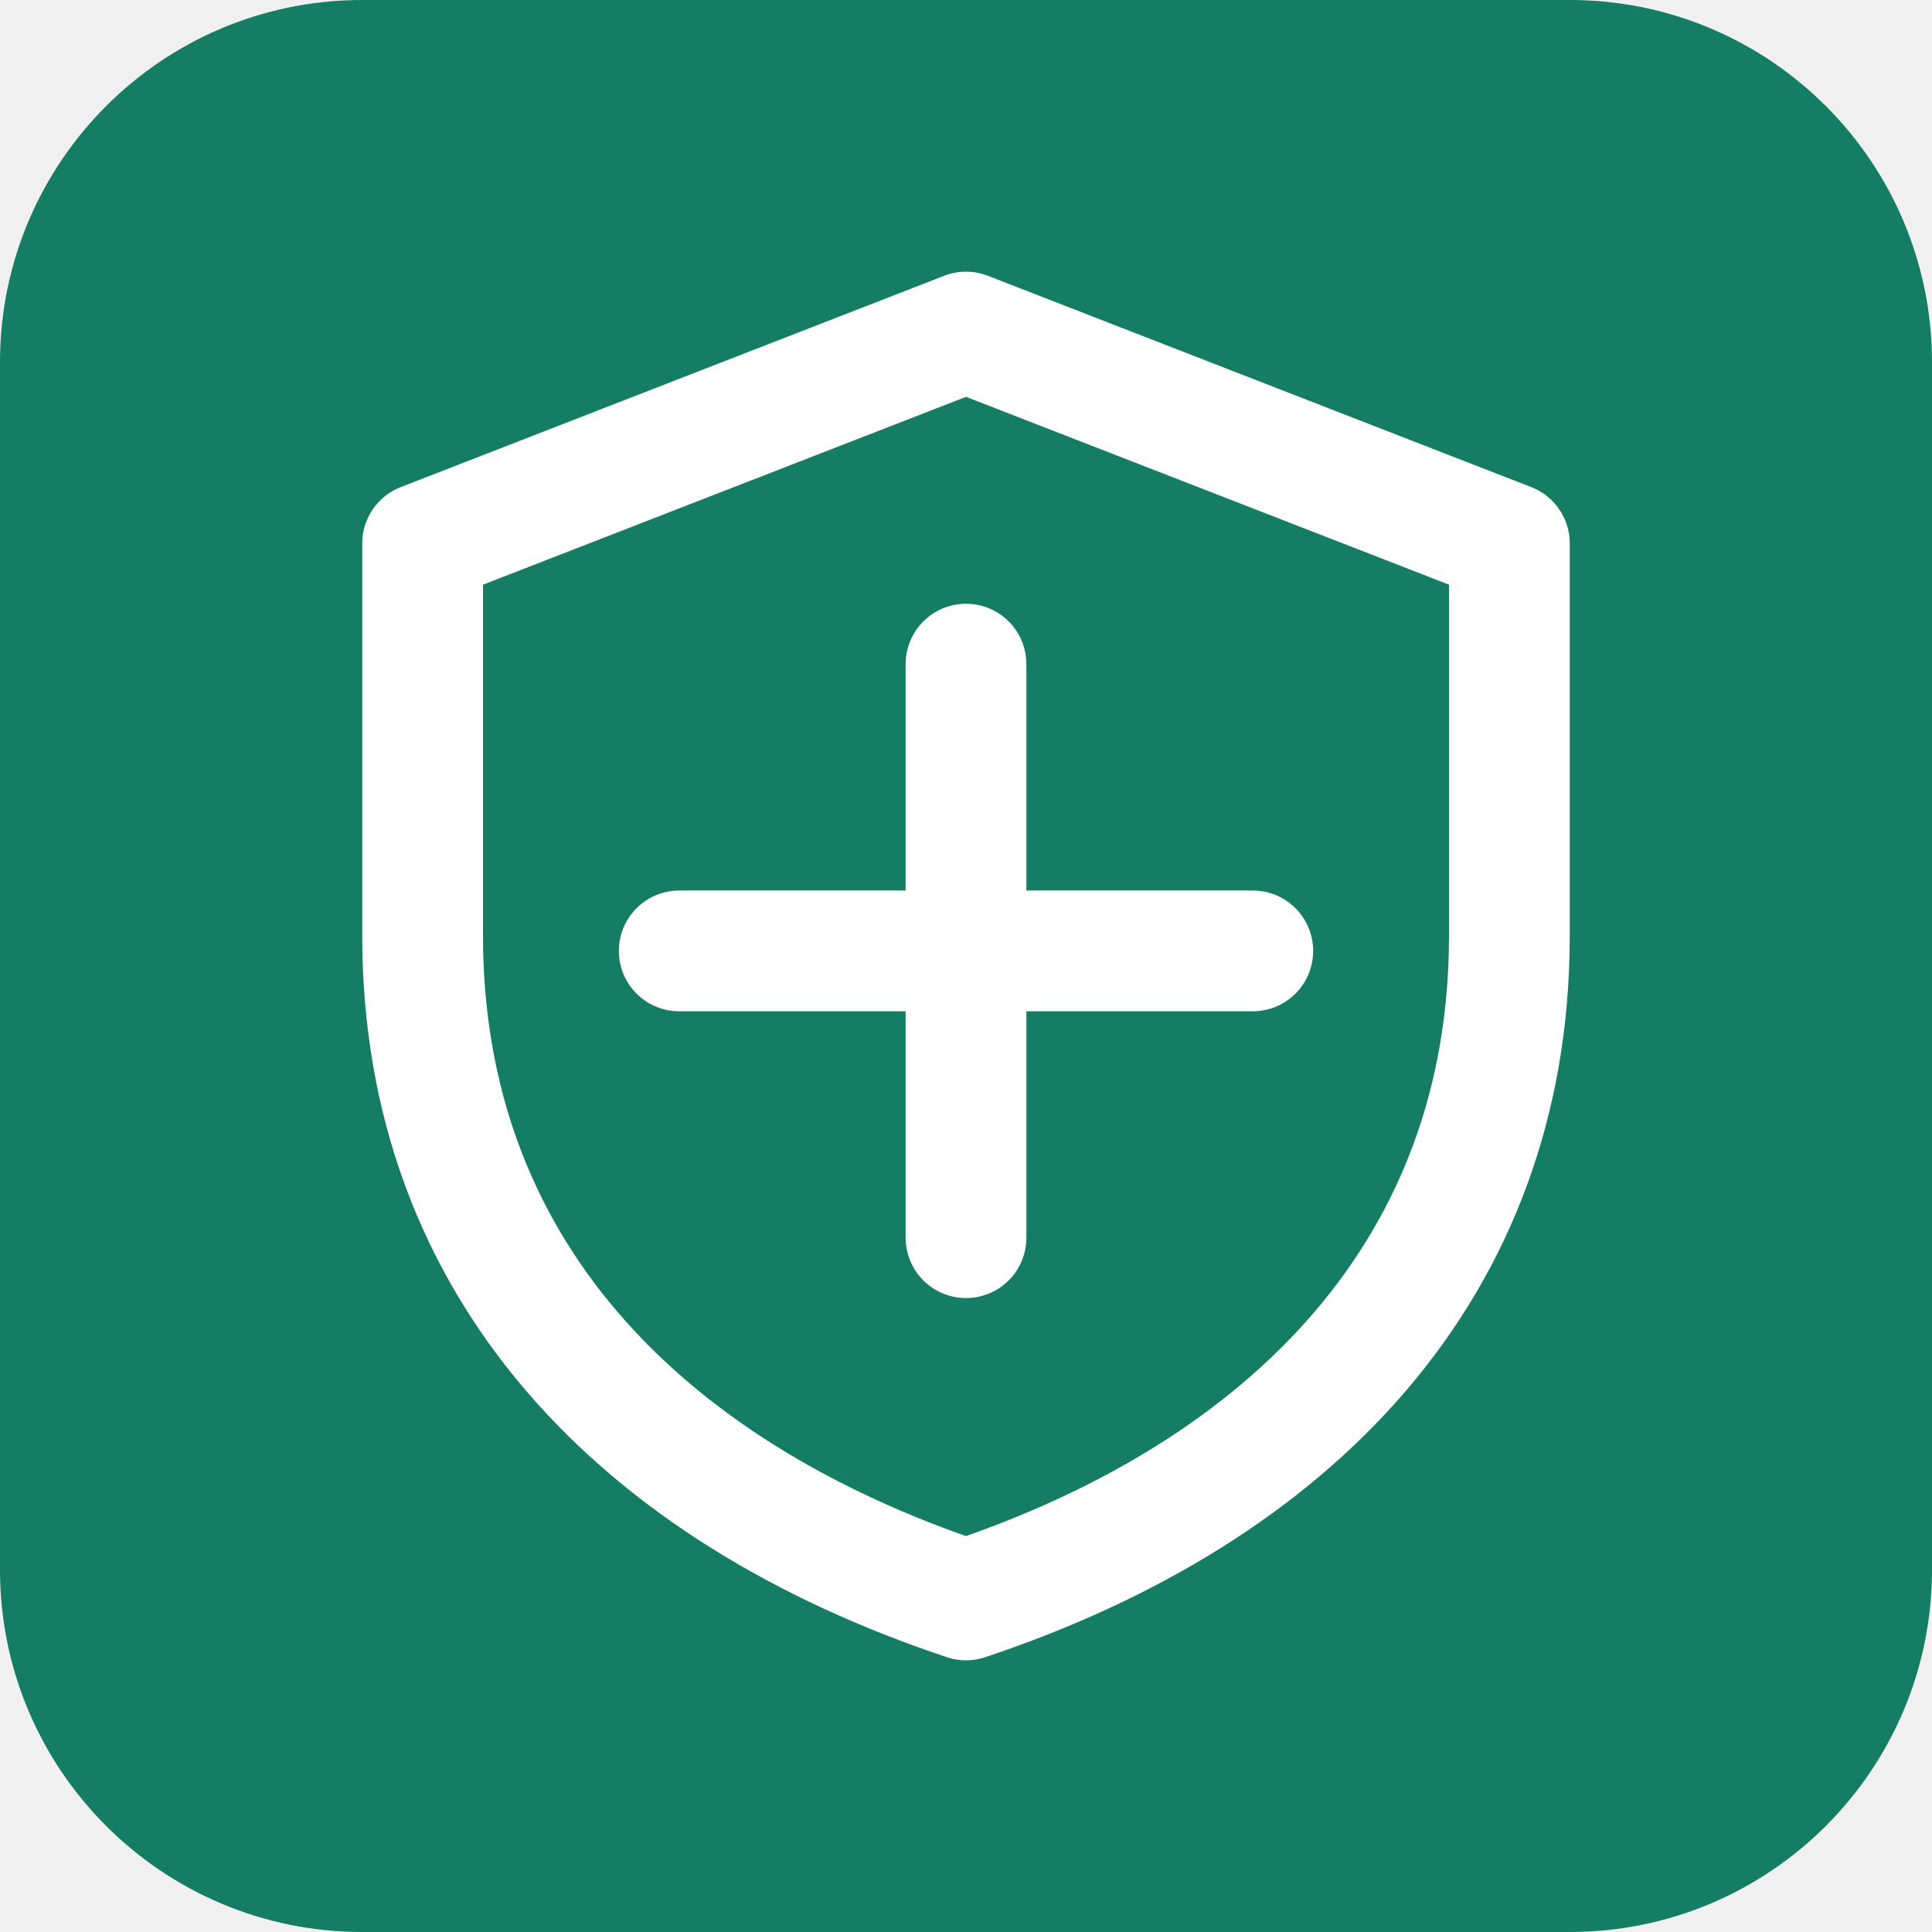
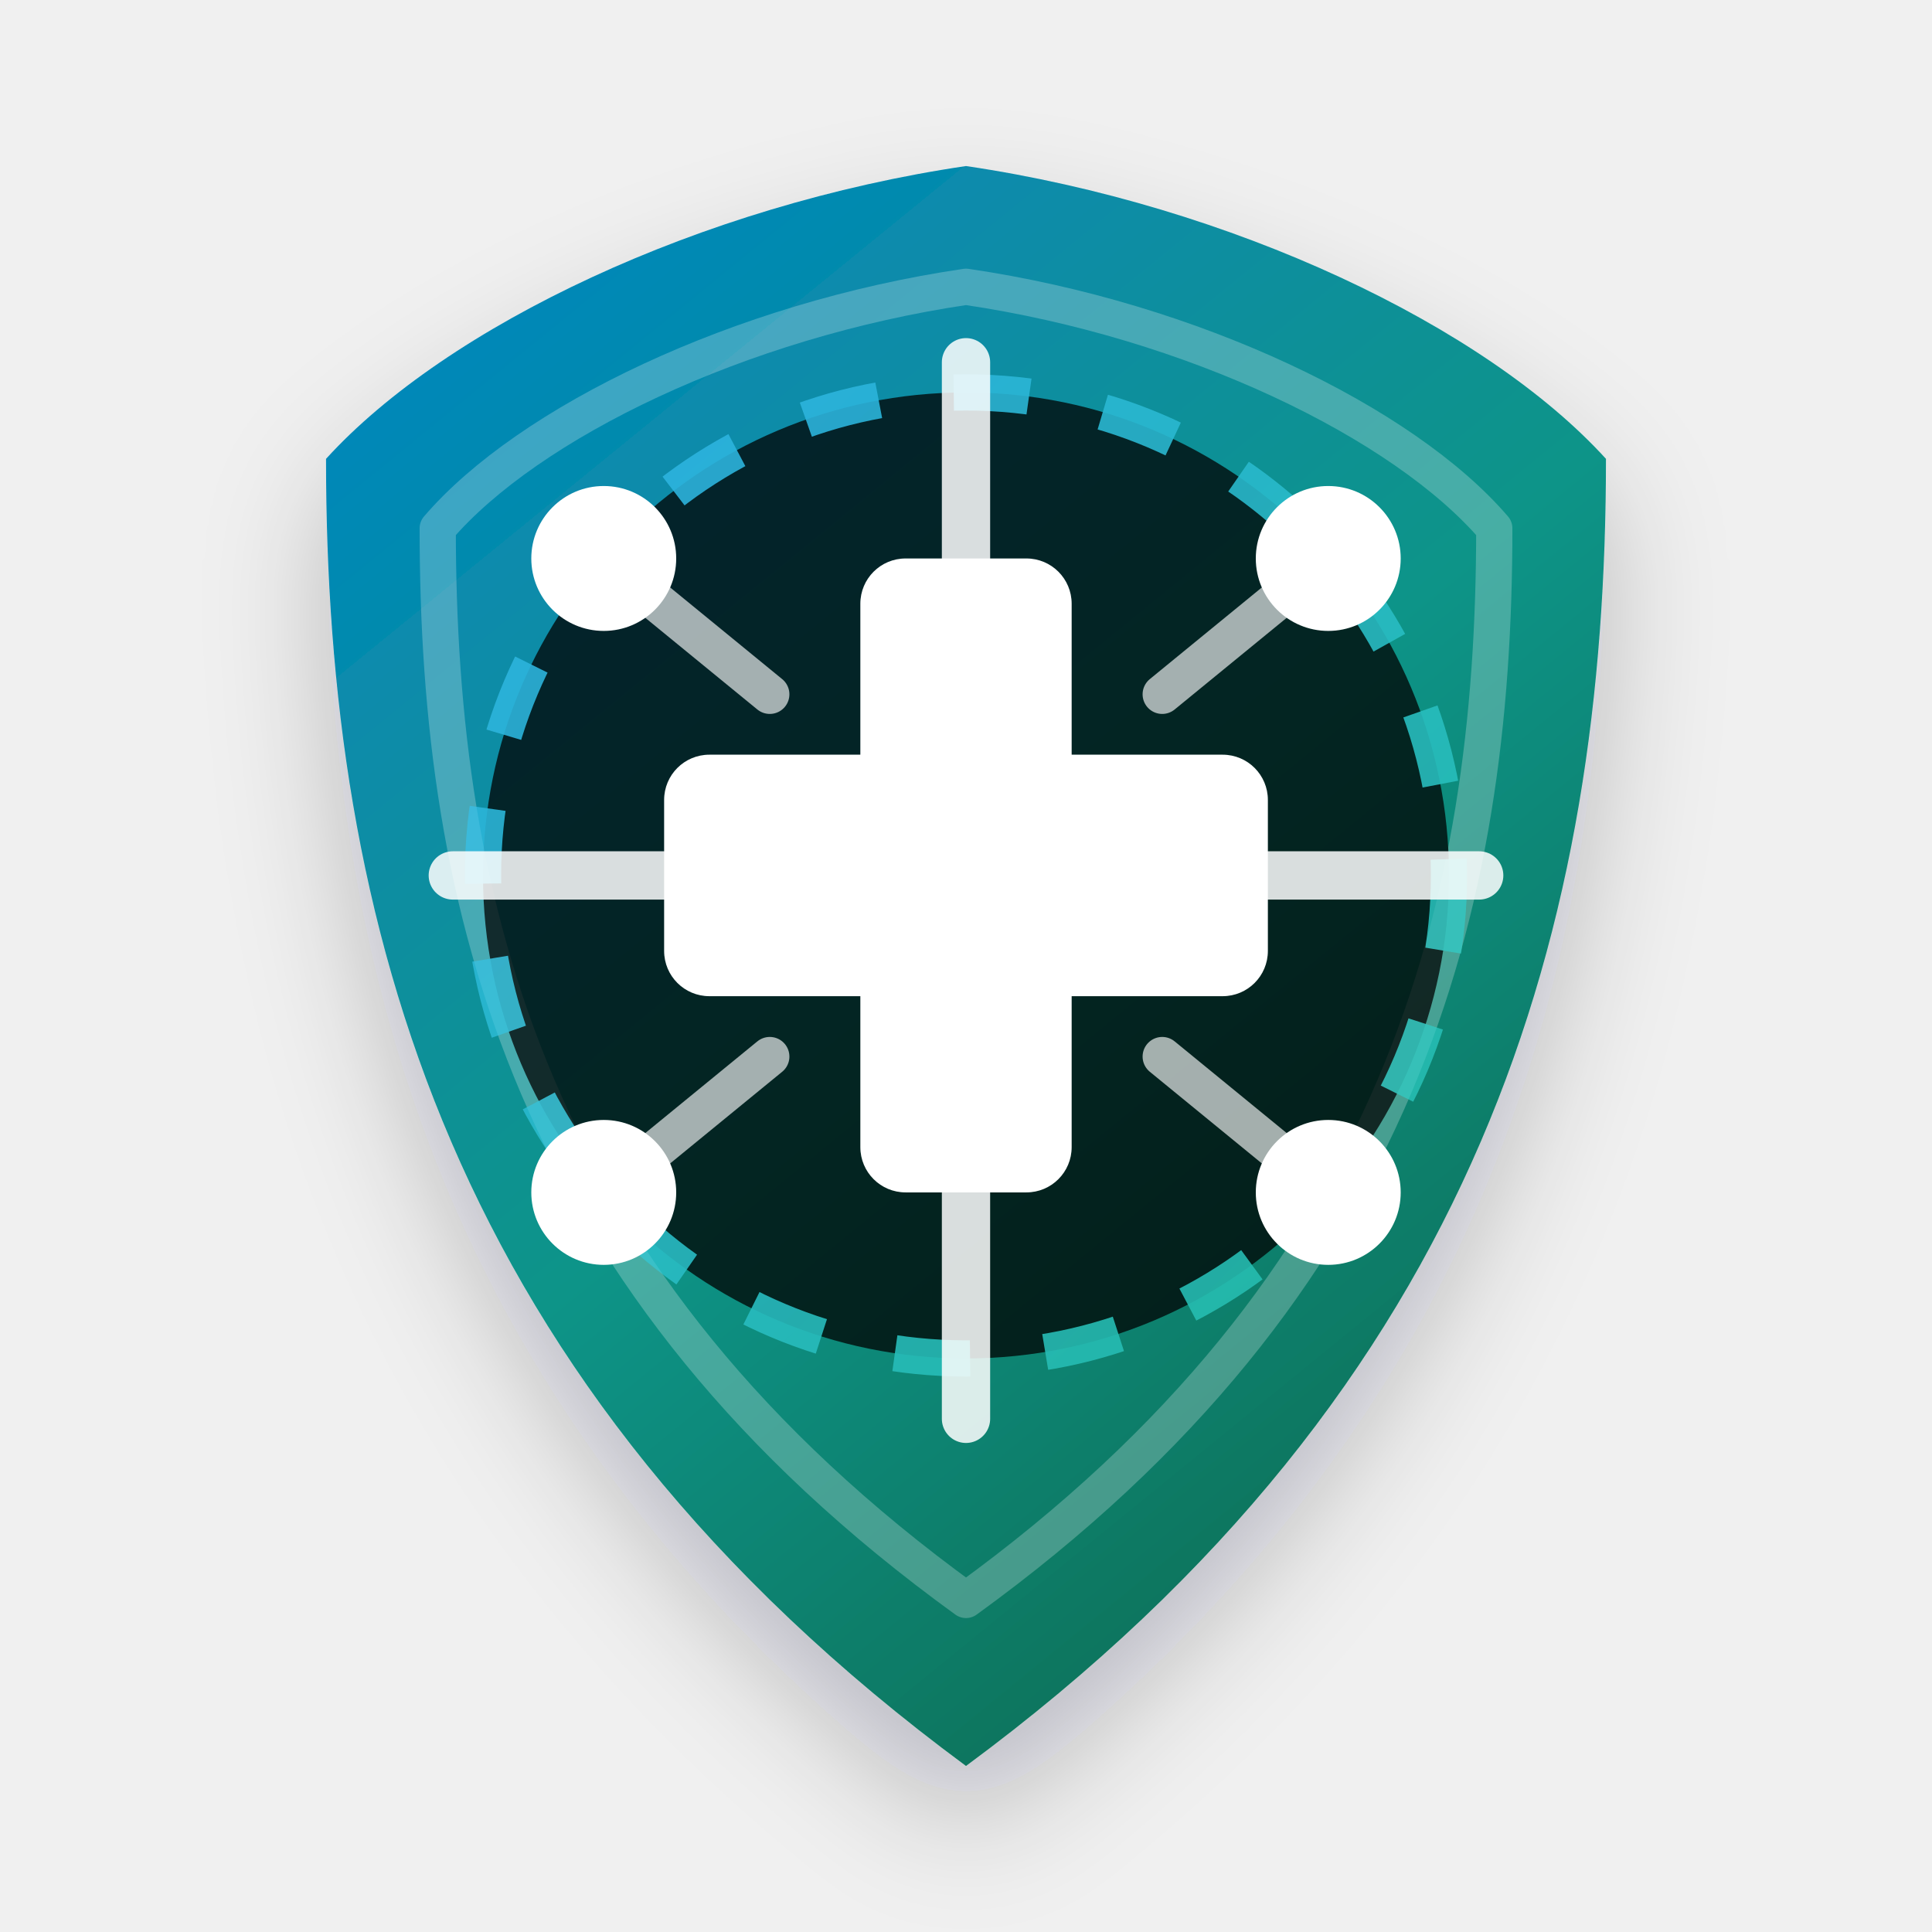
<svg xmlns="http://www.w3.org/2000/svg" viewBox="0 0 64 64" role="img" aria-label="MedGuard AI">
-   <rect width="64" height="64" rx="12" fill="#147d64" />
-   <path d="M32 11 50 18v13c0 11-7.2 18.4-18 22-10.8-3.6-18-11-18-22V18l18-7Z" fill="none" stroke="#fff" stroke-width="4" stroke-linejoin="round" />
-   <path d="M32 22v19M22.5 31.5h19" stroke="#fff" stroke-width="4" stroke-linecap="round" />
+   <defs>
+     <linearGradient id="mgShieldGrad" x1="10" y1="5" x2="54" y2="59" gradientUnits="userSpaceOnUse">
+       <stop offset="0%" stop-color="#0284C7" />
+       <stop offset="50%" stop-color="#0D9488" />
+       <stop offset="100%" stop-color="#056143" />
+     </linearGradient>
+     <linearGradient id="mgOrbitGrad" x1="16" y1="13" x2="48" y2="45" gradientUnits="userSpaceOnUse">
+       <stop offset="0%" stop-color="#38BDF8" stop-opacity="0.9" />
+       <stop offset="100%" stop-color="#2DD4BF" stop-opacity="0.9" />
+     </linearGradient>
+     <filter id="mgSubtleShadow" x="-12%" y="-12%" width="124%" height="124%">
+       <feDropShadow dx="0" dy="2" stdDeviation="2" flood-color="#0f172a" flood-opacity="0.22" />
+     </filter>
+   </defs>
+   <path d="M32 5.5C23.2 6.8 14.8 10.8 10.8 15.2C10.8 30.5 14.8 45.8 32 58.5C49.2 45.8 53.2 30.5 53.2 15.2C49.2 10.8 40.8 6.8 32 5.5Z" fill="url(#mgShieldGrad)" filter="url(#mgSubtleShadow)" />
+   <path d="M32 9.5C24.5 10.6 17.5 14 14.5 17.5C14.5 30 17.5 42.5 32 53C46.5 42.5 49.5 30 49.5 17.5C46.5 14 39.5 10.6 32 9.5Z" fill="none" stroke="#FFFFFF" stroke-width="1.2" stroke-opacity="0.24" stroke-linejoin="round" />
+   <circle cx="32" cy="29" r="16" stroke="url(#mgOrbitGrad)" stroke-width="1.2" stroke-dasharray="2.5 2.5" opacity="0.75" />
+   <g stroke="#FFFFFF" stroke-linecap="round" stroke-linejoin="round" opacity="0.85">
+     <line x1="32" y1="12" x2="32" y2="18.5" stroke-width="1.6" />
+     <line x1="32" y1="39.5" x2="32" y2="47" stroke-width="1.6" />
+     <line x1="15" y1="29" x2="22" y2="29" stroke-width="1.6" />
+     <line x1="42" y1="29" x2="49" y2="29" stroke-width="1.6" />
+     <line x1="20" y1="18.5" x2="25.5" y2="23" stroke-width="1.3" opacity="0.75" />
+     <line x1="44" y1="18.5" x2="38.5" y2="23" stroke-width="1.3" opacity="0.75" />
+     <line x1="20" y1="39.5" x2="25.5" y2="35" stroke-width="1.3" opacity="0.75" />
+     <line x1="44" y1="39.5" x2="38.5" y2="35" stroke-width="1.3" opacity="0.75" />
+   </g>
+   <circle cx="20" cy="18.5" r="2.4" fill="#FFFFFF" />
+   <circle cx="44" cy="18.5" r="2.4" fill="#FFFFFF" />
+   <circle cx="20" cy="39.5" r="2.4" fill="#FFFFFF" />
+   <circle cx="44" cy="39.5" r="2.4" fill="#FFFFFF" />
+   <path d="M28.5 20C28.5 19.17 29.17 18.5 30 18.5H34C34.83 18.5 35.5 19.17 35.5 20V25H40.5C41.33 25 42 25.67 42 26.5V31.5C42 32.33 41.33 33 40.5 33H35.5V38C35.5 38.83 34.83 39.5 34 39.5H30C29.17 39.5 28.5 38.83 28.5 38V33H23.5C22.67 33 22 32.33 22 31.5V26.5C22 25.67 22.67 25 23.5 25H28.5V20Z" fill="#FFFFFF" />
</svg>
